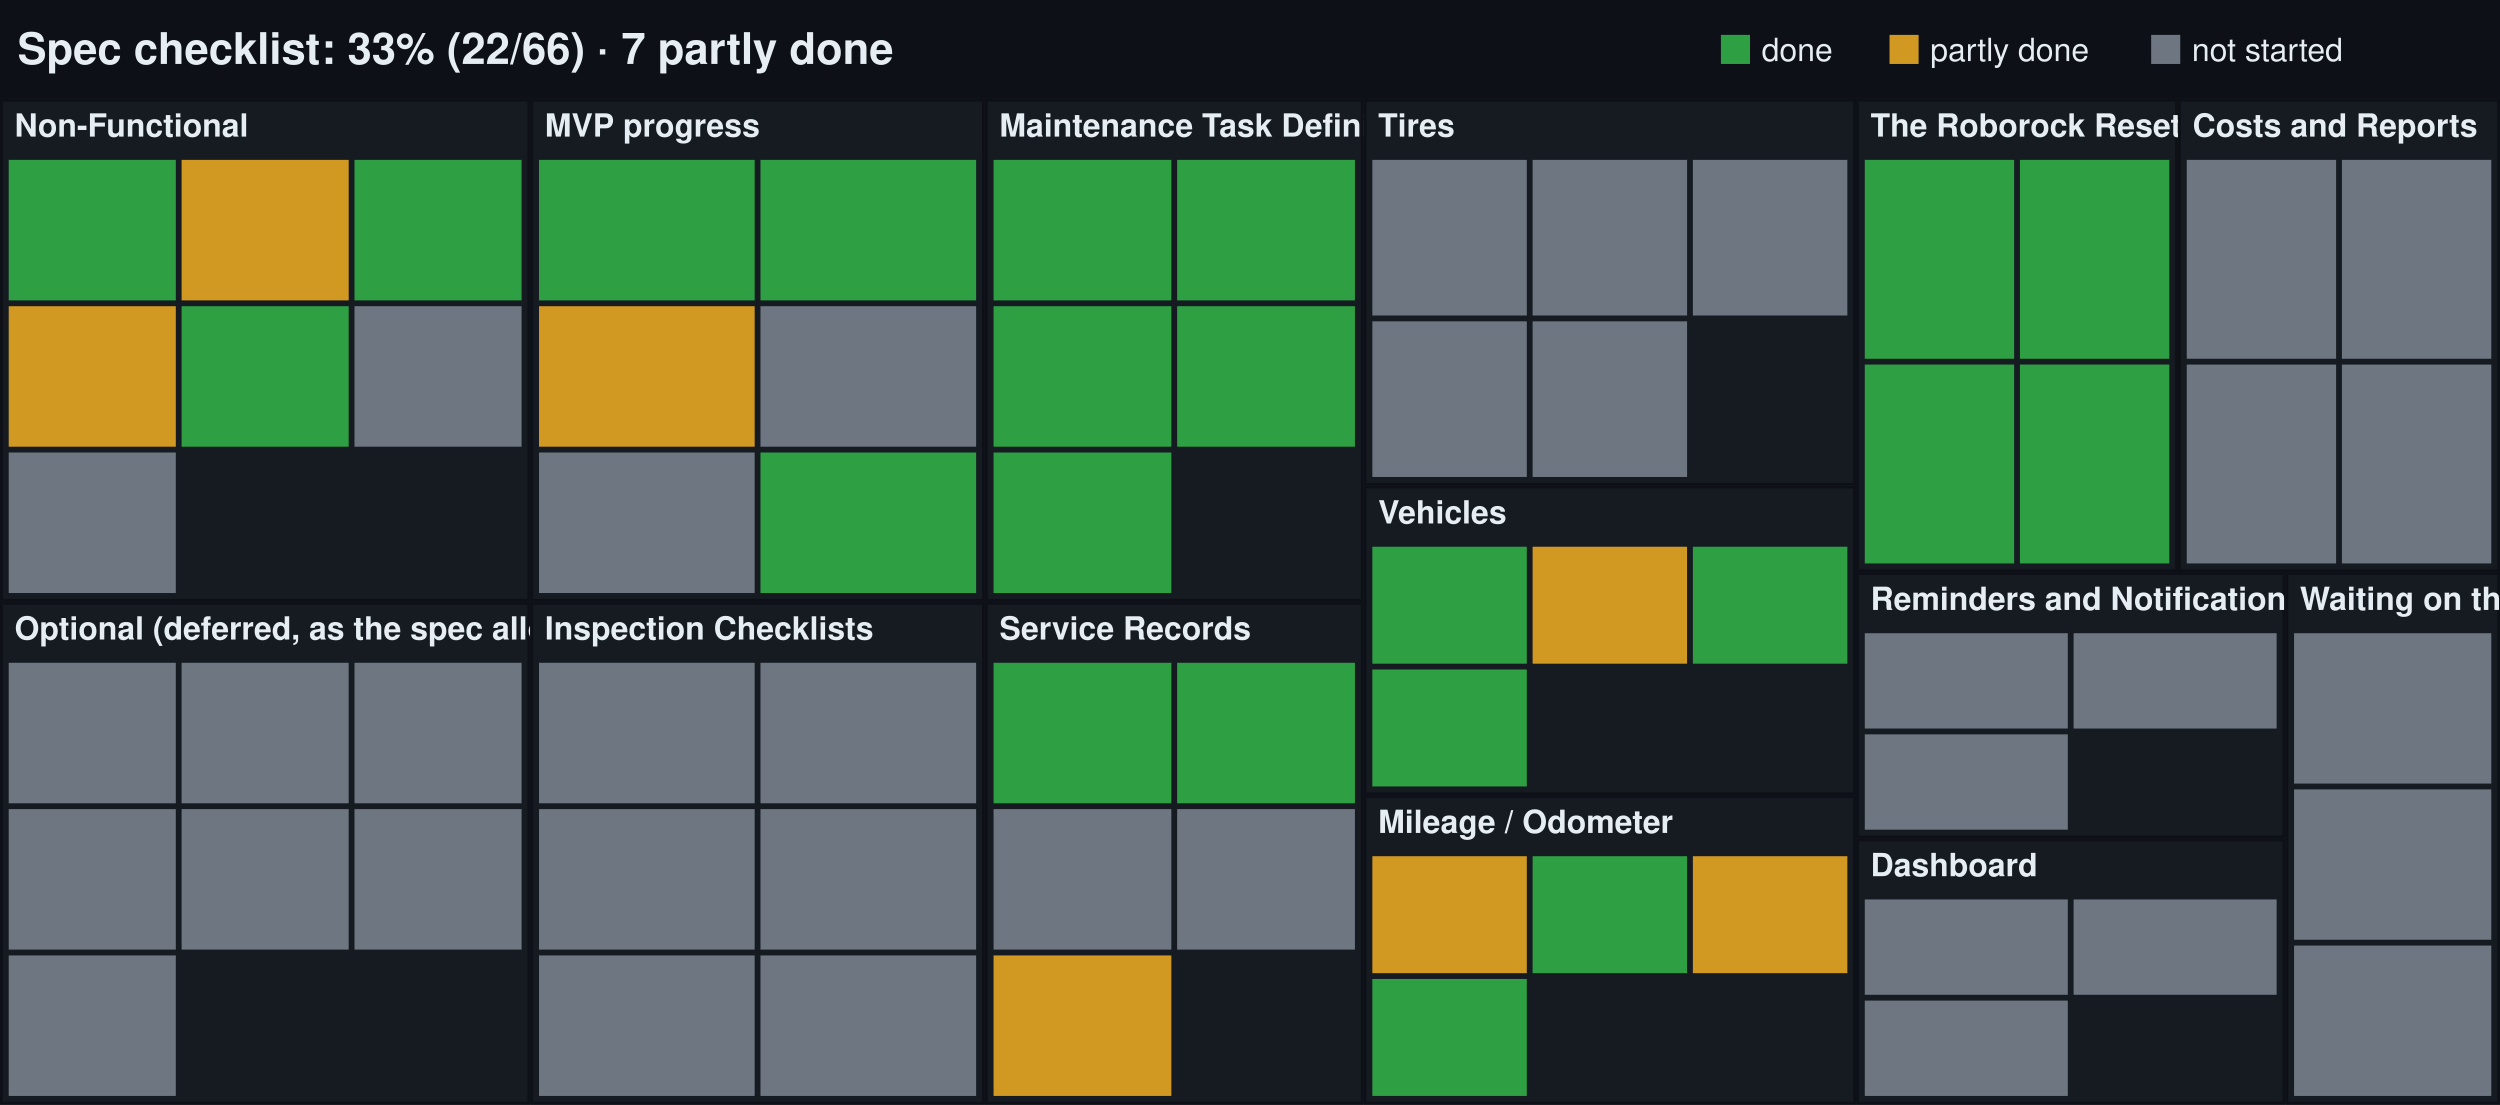
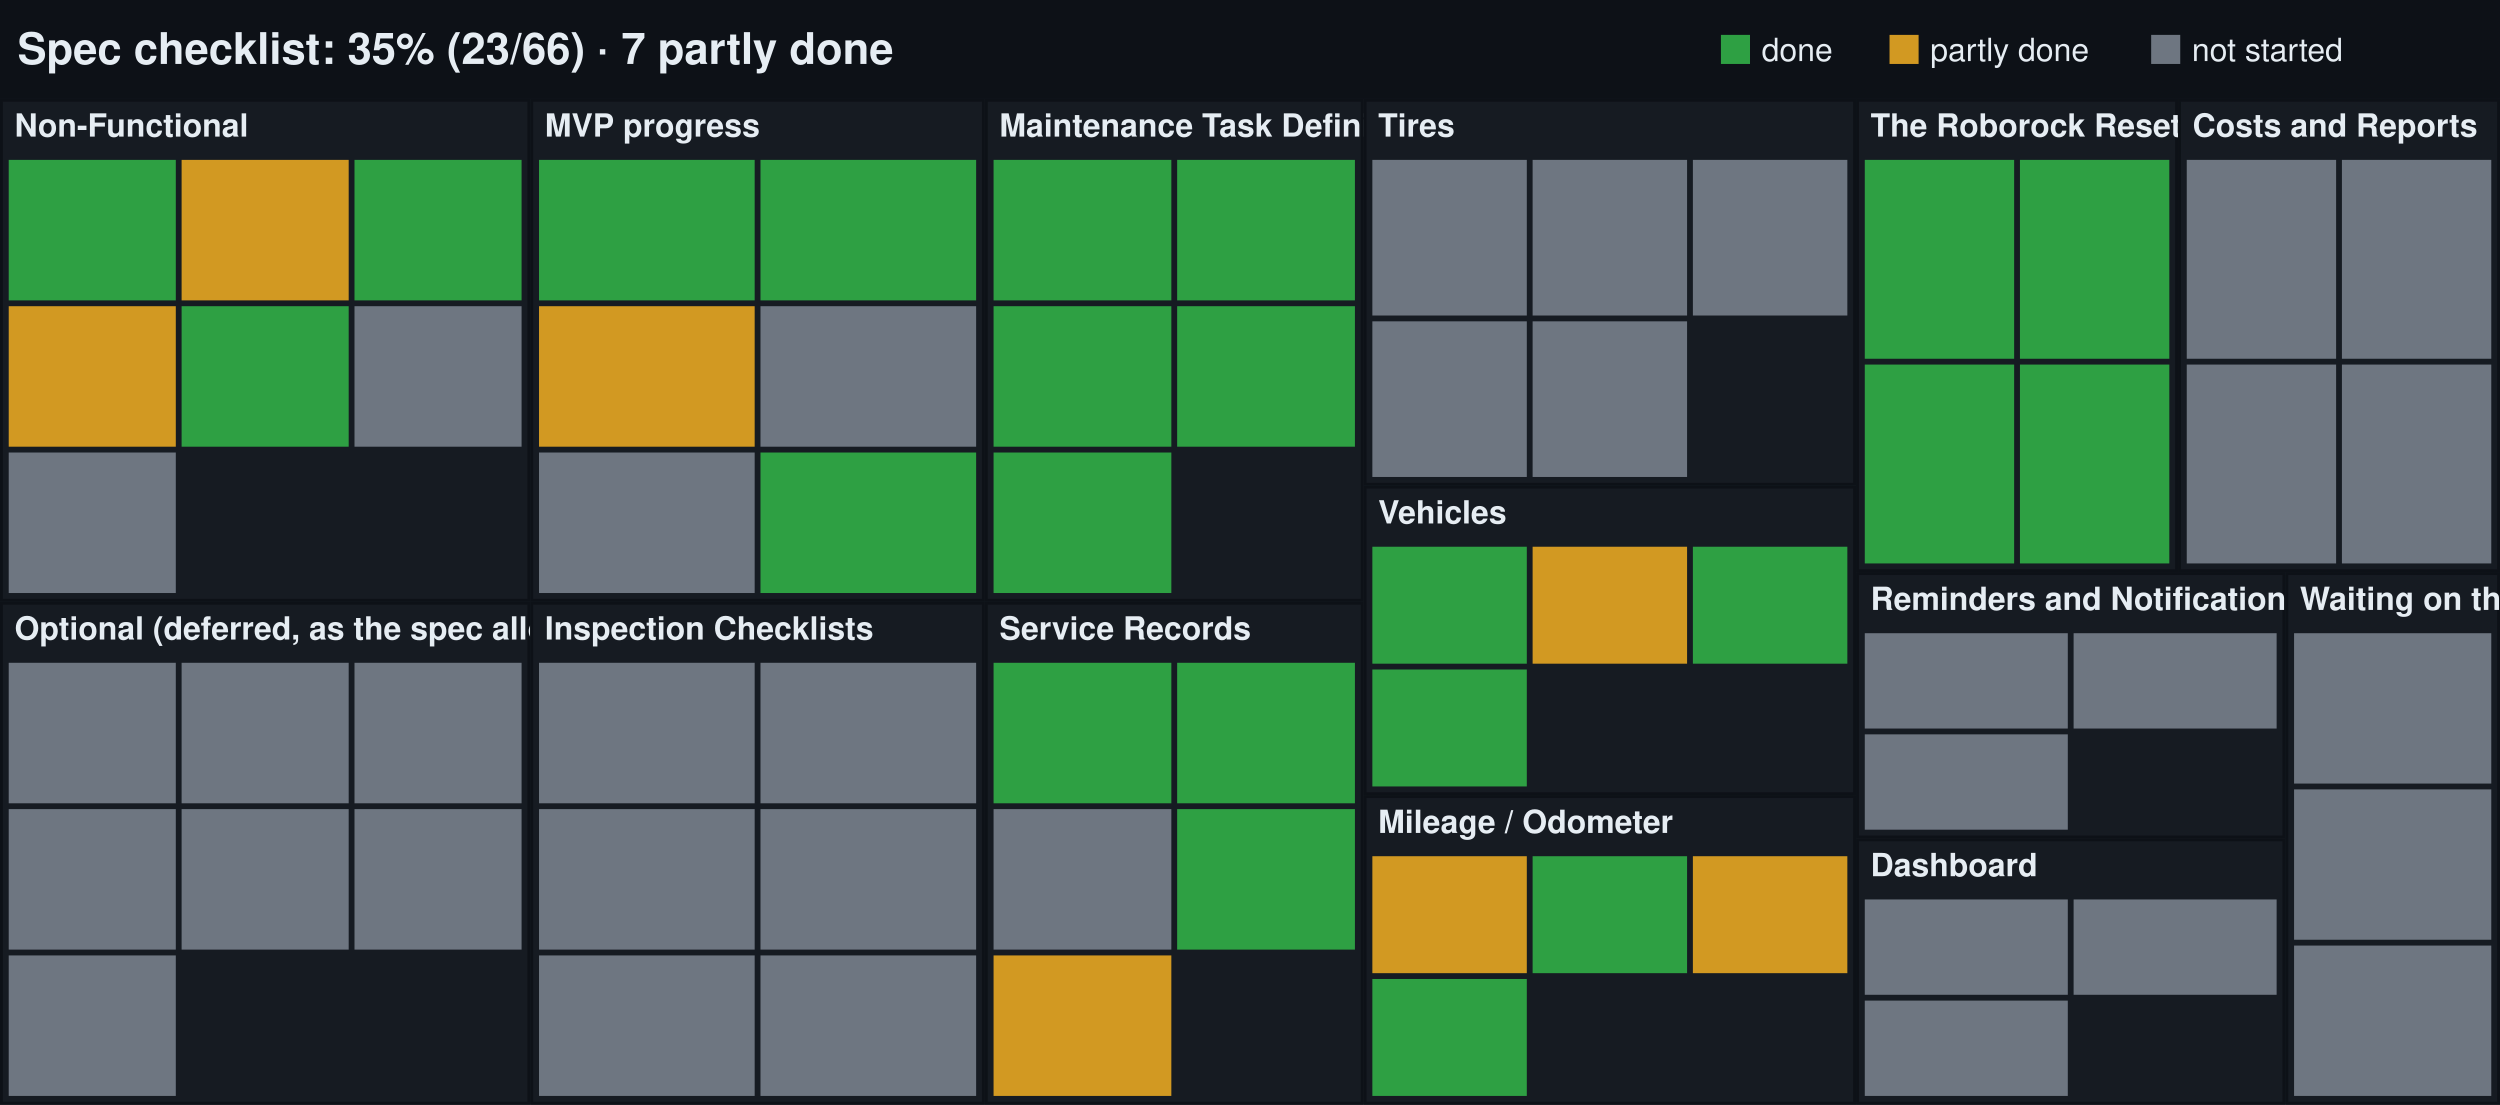
<svg xmlns="http://www.w3.org/2000/svg" width="860" height="380" viewBox="0 0 860 380" font-family="-apple-system,Segoe UI,Helvetica,Arial,sans-serif">
  <rect width="860" height="380" fill="#0d1117" />
-   <text x="6" y="22" fill="#e6edf3" font-size="15" font-weight="600">Spec checklist: 33% (22/66) · 7 partly done</text>
+   <text x="6" y="22" fill="#e6edf3" font-size="15" font-weight="600">Spec checklist: 35% (23/66) · 7 partly done</text>
  <g font-size="11">
    <rect x="592" y="12" width="10" height="10" fill="#2ea043" />
    <text x="606" y="21" fill="#e6edf3">done</text>
    <rect x="650" y="12" width="10" height="10" fill="#d29922" />
    <text x="664" y="21" fill="#e6edf3">partly done</text>
    <rect x="740" y="12" width="10" height="10" fill="#6e7681" />
    <text x="754" y="21" fill="#e6edf3">not started</text>
  </g>
  <svg x="0" y="34" width="182.424" height="173">
    <rect width="182.424" height="173" fill="#161b22" stroke="#0d1117" stroke-width="2" />
    <text x="5" y="13" fill="#e6edf3" font-size="11" font-weight="600">Non-Functional</text>
    <rect x="3" y="21" width="57.475" height="48.333" fill="#2ea043" />
    <rect x="62.475" y="21" width="57.475" height="48.333" fill="#d29922" />
    <rect x="121.949" y="21" width="57.475" height="48.333" fill="#2ea043" />
    <rect x="3" y="71.333" width="57.475" height="48.333" fill="#d29922" />
    <rect x="62.475" y="71.333" width="57.475" height="48.333" fill="#2ea043" />
    <rect x="121.949" y="71.333" width="57.475" height="48.333" fill="#6e7681" />
    <rect x="3" y="121.667" width="57.475" height="48.333" fill="#6e7681" />
  </svg>
  <svg x="0" y="207" width="182.424" height="173">
    <rect width="182.424" height="173" fill="#161b22" stroke="#0d1117" stroke-width="2" />
    <text x="5" y="13" fill="#e6edf3" font-size="11" font-weight="600">Optional (deferred, as the spec allows)</text>
    <rect x="3" y="21" width="57.475" height="48.333" fill="#6e7681" />
    <rect x="62.475" y="21" width="57.475" height="48.333" fill="#6e7681" />
    <rect x="121.949" y="21" width="57.475" height="48.333" fill="#6e7681" />
    <rect x="3" y="71.333" width="57.475" height="48.333" fill="#6e7681" />
    <rect x="62.475" y="71.333" width="57.475" height="48.333" fill="#6e7681" />
    <rect x="121.949" y="71.333" width="57.475" height="48.333" fill="#6e7681" />
    <rect x="3" y="121.667" width="57.475" height="48.333" fill="#6e7681" />
  </svg>
  <svg x="182.424" y="34" width="156.364" height="173">
    <rect width="156.364" height="173" fill="#161b22" stroke="#0d1117" stroke-width="2" />
    <text x="5" y="13" fill="#e6edf3" font-size="11" font-weight="600">MVP progress</text>
    <rect x="3" y="21" width="74.182" height="48.333" fill="#2ea043" />
    <rect x="79.182" y="21" width="74.182" height="48.333" fill="#2ea043" />
    <rect x="3" y="71.333" width="74.182" height="48.333" fill="#d29922" />
    <rect x="79.182" y="71.333" width="74.182" height="48.333" fill="#6e7681" />
    <rect x="3" y="121.667" width="74.182" height="48.333" fill="#6e7681" />
    <rect x="79.182" y="121.667" width="74.182" height="48.333" fill="#2ea043" />
  </svg>
  <svg x="182.424" y="207" width="156.364" height="173">
    <rect width="156.364" height="173" fill="#161b22" stroke="#0d1117" stroke-width="2" />
    <text x="5" y="13" fill="#e6edf3" font-size="11" font-weight="600">Inspection Checklists</text>
    <rect x="3" y="21" width="74.182" height="48.333" fill="#6e7681" />
    <rect x="79.182" y="21" width="74.182" height="48.333" fill="#6e7681" />
    <rect x="3" y="71.333" width="74.182" height="48.333" fill="#6e7681" />
    <rect x="79.182" y="71.333" width="74.182" height="48.333" fill="#6e7681" />
    <rect x="3" y="121.667" width="74.182" height="48.333" fill="#6e7681" />
    <rect x="79.182" y="121.667" width="74.182" height="48.333" fill="#6e7681" />
  </svg>
  <svg x="338.788" y="34" width="130.303" height="173">
    <rect width="130.303" height="173" fill="#161b22" stroke="#0d1117" stroke-width="2" />
    <text x="5" y="13" fill="#e6edf3" font-size="11" font-weight="600">Maintenance Task Definitions</text>
    <rect x="3" y="21" width="61.152" height="48.333" fill="#2ea043" />
    <rect x="66.152" y="21" width="61.152" height="48.333" fill="#2ea043" />
    <rect x="3" y="71.333" width="61.152" height="48.333" fill="#2ea043" />
    <rect x="66.152" y="71.333" width="61.152" height="48.333" fill="#2ea043" />
    <rect x="3" y="121.667" width="61.152" height="48.333" fill="#2ea043" />
  </svg>
  <svg x="338.788" y="207" width="130.303" height="173">
    <rect width="130.303" height="173" fill="#161b22" stroke="#0d1117" stroke-width="2" />
    <text x="5" y="13" fill="#e6edf3" font-size="11" font-weight="600">Service Records</text>
    <rect x="3" y="21" width="61.152" height="48.333" fill="#2ea043" />
    <rect x="66.152" y="21" width="61.152" height="48.333" fill="#2ea043" />
    <rect x="3" y="71.333" width="61.152" height="48.333" fill="#6e7681" />
-     <rect x="66.152" y="71.333" width="61.152" height="48.333" fill="#6e7681" />
+     <rect x="66.152" y="71.333" width="61.152" height="48.333" fill="#2ea043" />
    <rect x="3" y="121.667" width="61.152" height="48.333" fill="#d29922" />
  </svg>
  <svg x="469.091" y="34" width="169.394" height="133.077">
    <rect width="169.394" height="133.077" fill="#161b22" stroke="#0d1117" stroke-width="2" />
    <text x="5" y="13" fill="#e6edf3" font-size="11" font-weight="600">Tires</text>
    <rect x="3" y="21" width="53.131" height="53.538" fill="#6e7681" />
    <rect x="58.131" y="21" width="53.131" height="53.538" fill="#6e7681" />
    <rect x="113.263" y="21" width="53.131" height="53.538" fill="#6e7681" />
    <rect x="3" y="76.538" width="53.131" height="53.538" fill="#6e7681" />
    <rect x="58.131" y="76.538" width="53.131" height="53.538" fill="#6e7681" />
  </svg>
  <svg x="469.091" y="167.077" width="169.394" height="106.462">
    <rect width="169.394" height="106.462" fill="#161b22" stroke="#0d1117" stroke-width="2" />
    <text x="5" y="13" fill="#e6edf3" font-size="11" font-weight="600">Vehicles</text>
    <rect x="3" y="21" width="53.131" height="40.231" fill="#2ea043" />
    <rect x="58.131" y="21" width="53.131" height="40.231" fill="#d29922" />
    <rect x="113.263" y="21" width="53.131" height="40.231" fill="#2ea043" />
    <rect x="3" y="63.231" width="53.131" height="40.231" fill="#2ea043" />
  </svg>
  <svg x="469.091" y="273.538" width="169.394" height="106.462">
    <rect width="169.394" height="106.462" fill="#161b22" stroke="#0d1117" stroke-width="2" />
    <text x="5" y="13" fill="#e6edf3" font-size="11" font-weight="600">Mileage / Odometer</text>
    <rect x="3" y="21" width="53.131" height="40.231" fill="#d29922" />
    <rect x="58.131" y="21" width="53.131" height="40.231" fill="#2ea043" />
    <rect x="113.263" y="21" width="53.131" height="40.231" fill="#d29922" />
    <rect x="3" y="63.231" width="53.131" height="40.231" fill="#2ea043" />
  </svg>
  <svg x="638.485" y="34" width="110.758" height="162.824">
    <rect width="110.758" height="162.824" fill="#161b22" stroke="#0d1117" stroke-width="2" />
    <text x="5" y="13" fill="#e6edf3" font-size="11" font-weight="600">The Roborock Reset</text>
    <rect x="3" y="21" width="51.379" height="68.412" fill="#2ea043" />
    <rect x="56.379" y="21" width="51.379" height="68.412" fill="#2ea043" />
    <rect x="3" y="91.412" width="51.379" height="68.412" fill="#2ea043" />
    <rect x="56.379" y="91.412" width="51.379" height="68.412" fill="#2ea043" />
  </svg>
  <svg x="749.242" y="34" width="110.758" height="162.824">
    <rect width="110.758" height="162.824" fill="#161b22" stroke="#0d1117" stroke-width="2" />
    <text x="5" y="13" fill="#e6edf3" font-size="11" font-weight="600">Costs and Reports</text>
    <rect x="3" y="21" width="51.379" height="68.412" fill="#6e7681" />
    <rect x="56.379" y="21" width="51.379" height="68.412" fill="#6e7681" />
    <rect x="3" y="91.412" width="51.379" height="68.412" fill="#6e7681" />
    <rect x="56.379" y="91.412" width="51.379" height="68.412" fill="#6e7681" />
  </svg>
  <svg x="638.485" y="196.824" width="147.677" height="91.588">
    <rect width="147.677" height="91.588" fill="#161b22" stroke="#0d1117" stroke-width="2" />
    <text x="5" y="13" fill="#e6edf3" font-size="11" font-weight="600">Reminders and Notifications</text>
    <rect x="3" y="21" width="69.838" height="32.794" fill="#6e7681" />
    <rect x="74.838" y="21" width="69.838" height="32.794" fill="#6e7681" />
    <rect x="3" y="55.794" width="69.838" height="32.794" fill="#6e7681" />
  </svg>
  <svg x="638.485" y="288.412" width="147.677" height="91.588">
    <rect width="147.677" height="91.588" fill="#161b22" stroke="#0d1117" stroke-width="2" />
    <text x="5" y="13" fill="#e6edf3" font-size="11" font-weight="600">Dashboard</text>
    <rect x="3" y="21" width="69.838" height="32.794" fill="#6e7681" />
    <rect x="74.838" y="21" width="69.838" height="32.794" fill="#6e7681" />
    <rect x="3" y="55.794" width="69.838" height="32.794" fill="#6e7681" />
  </svg>
  <svg x="786.162" y="196.824" width="73.838" height="183.176">
    <rect width="73.838" height="183.176" fill="#161b22" stroke="#0d1117" stroke-width="2" />
    <text x="5" y="13" fill="#e6edf3" font-size="11" font-weight="600">Waiting on the owner</text>
    <rect x="3" y="21" width="67.838" height="51.725" fill="#6e7681" />
    <rect x="3" y="74.725" width="67.838" height="51.725" fill="#6e7681" />
    <rect x="3" y="128.451" width="67.838" height="51.725" fill="#6e7681" />
  </svg>
</svg>
